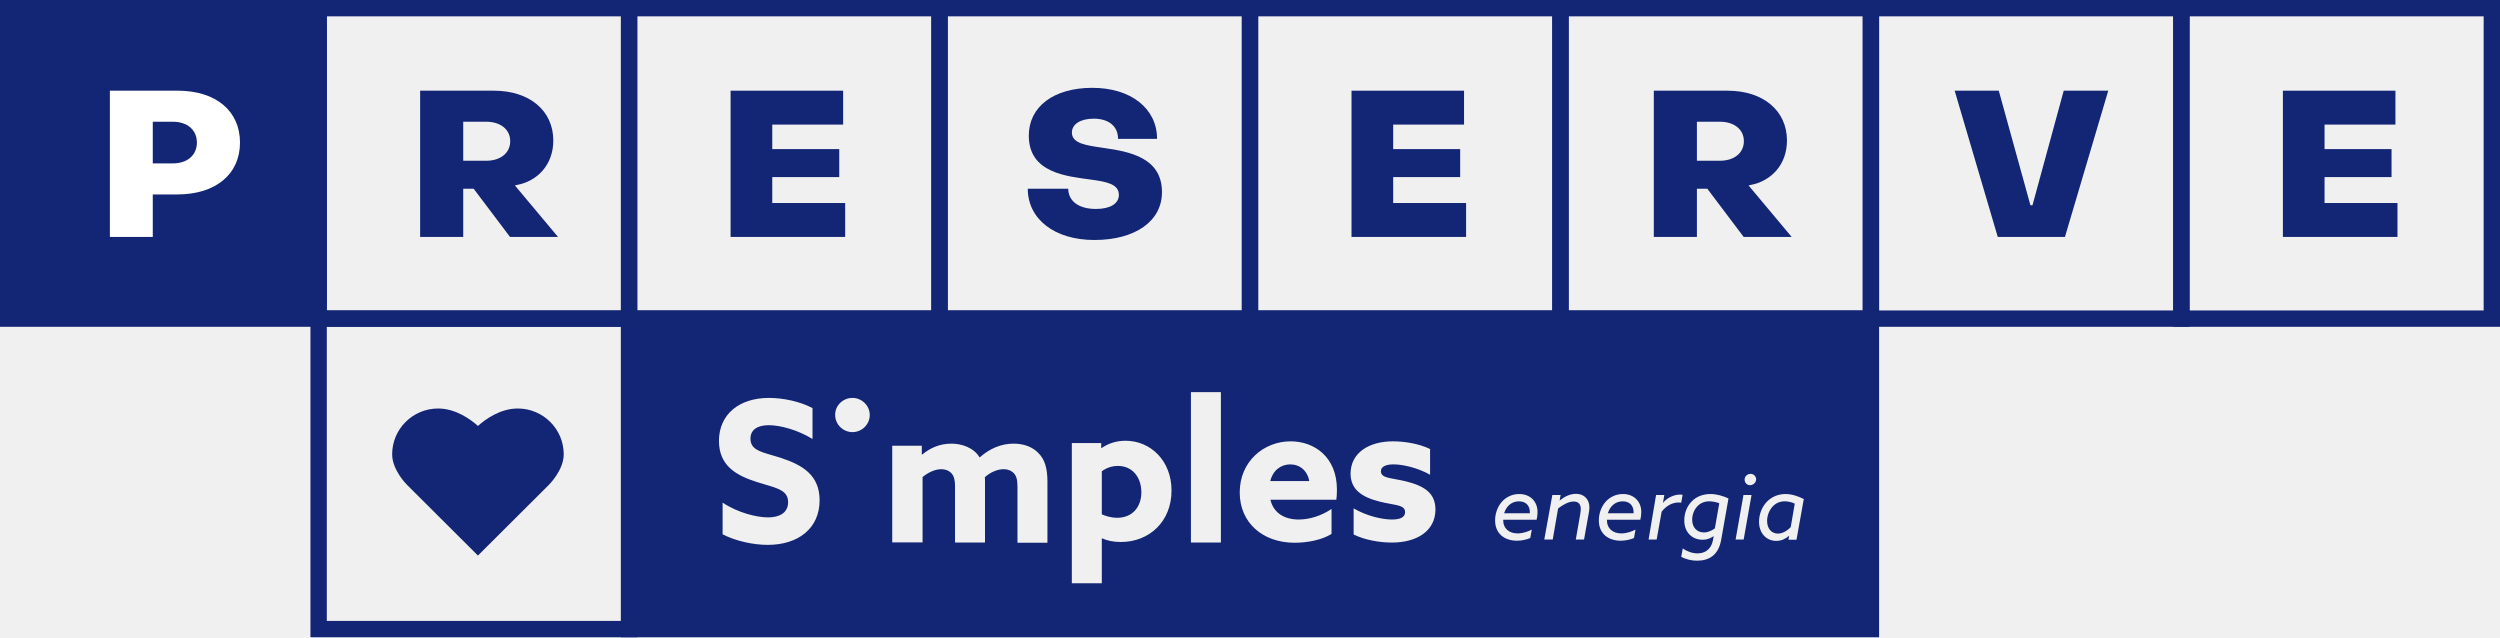
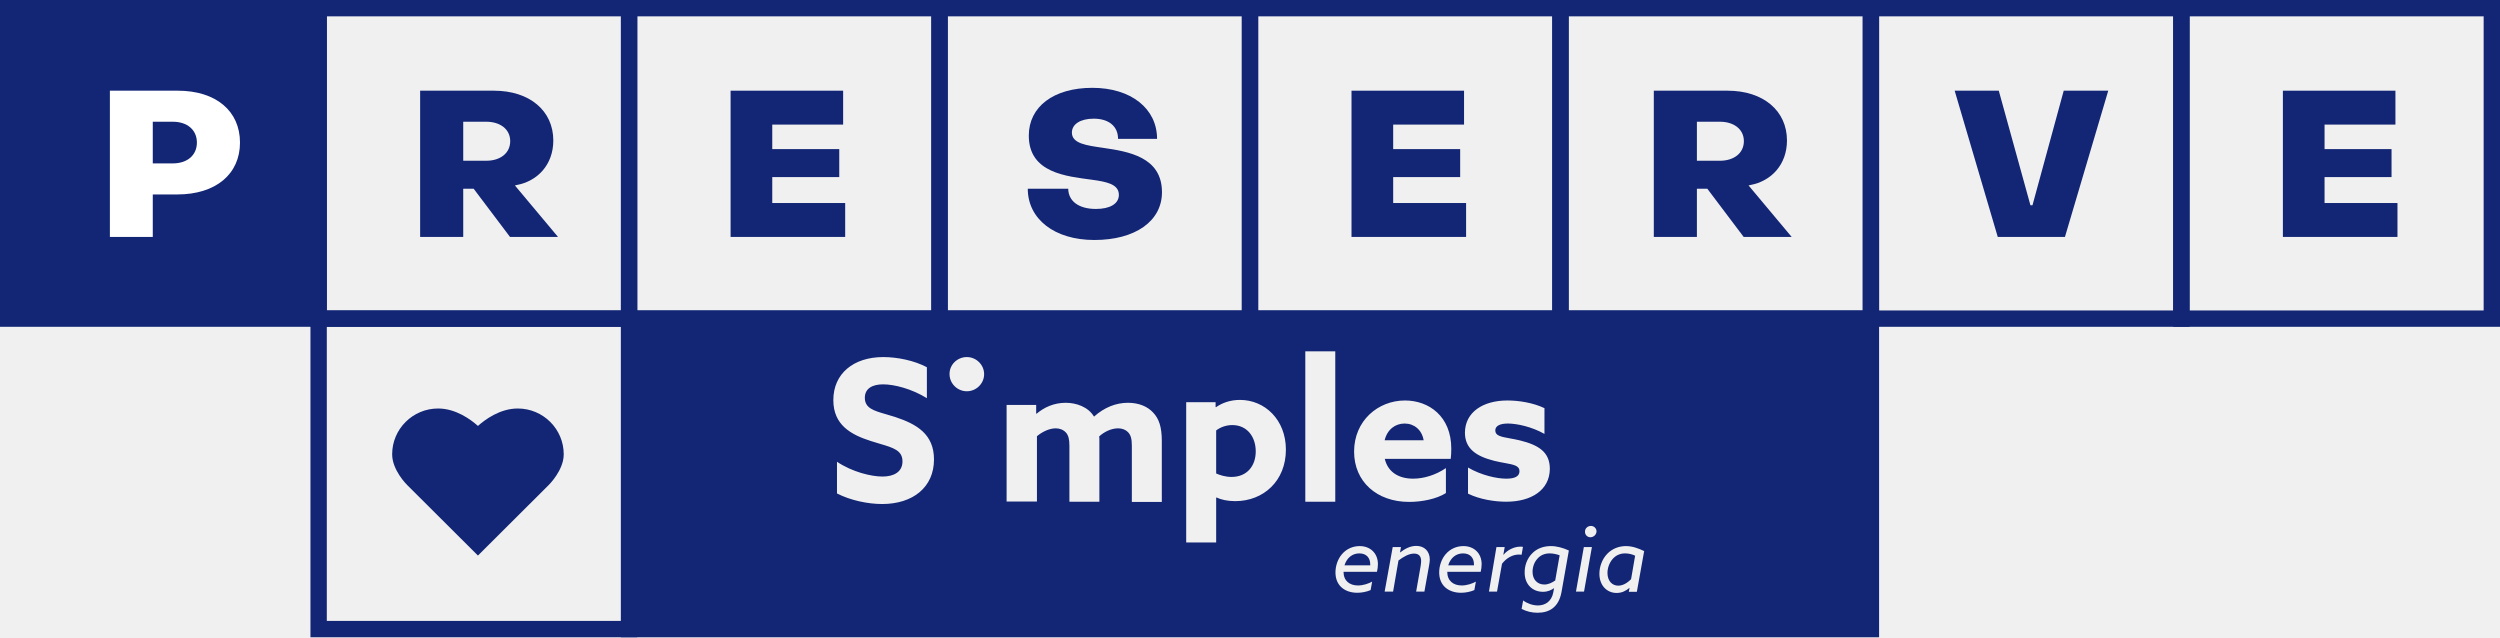
- <svg xmlns="http://www.w3.org/2000/svg" width="306" height="78" fill="none">
-   <path fill="#122675" stroke="#122675" stroke-width="2" d="M1 1h38v38H1z" />
-   <path d="M13.45 29h5.25v-5.2h3c4.725 0 7.675-2.5 7.675-6.35 0-3.85-2.925-6.35-7.625-6.35h-8.3V29zm5.25-9v-5.1h2.45c1.775 0 2.95 1 2.95 2.55C24.1 19 22.925 20 21.15 20H18.7z" fill="#fff" />
-   <path stroke="#122675" stroke-width="2" d="M39 1h38v38H39z" />
-   <path d="M51.425 29H56.7v-5.9h1.275l4.45 5.9H68.3l-5.275-6.3.2-.05c2.6-.475 4.5-2.525 4.5-5.45 0-3.65-2.9-6.1-7.275-6.1h-9.025V29zm5.275-9.325V14.9h2.825c1.675 0 2.925.9 2.925 2.375 0 1.5-1.25 2.4-2.925 2.4H56.7z" fill="#122675" />
-   <path stroke="#122675" stroke-width="2" d="M77 1h38v38H77z" />
-   <path d="M89.425 29h14.025v-4.15h-8.925v-3.175h8.2V18.25h-8.2v-3h8.675V11.1H89.425V29z" fill="#122675" />
-   <path stroke="#122675" stroke-width="2" d="M115 1h38v38h-38z" />
-   <path d="M133.95 29.375c5 0 8.275-2.3 8.275-5.85 0-4.325-4.125-4.975-7.175-5.425-2.075-.3-3.85-.525-3.85-1.875 0-1 1-1.7 2.675-1.7 1.8 0 2.975.9 2.975 2.475h4.775c0-3.7-3.175-6.25-7.925-6.25-4.725 0-7.775 2.3-7.775 5.85 0 4.6 4.65 4.975 7.725 5.4 1.825.25 3.3.55 3.3 1.85 0 1.1-1.1 1.725-2.8 1.725-2.15 0-3.375-.975-3.4-2.475h-4.95c0 3.7 3.25 6.275 8.15 6.275z" fill="#122675" />
-   <path stroke="#122675" stroke-width="2" d="M153 1h38v38h-38z" />
-   <path d="M165.425 29h14.025v-4.15h-8.925v-3.175h8.2V18.25h-8.2v-3h8.675V11.1h-13.775V29z" fill="#122675" />
-   <path stroke="#122675" stroke-width="2" d="M191 1h38v38h-38z" />
-   <path d="M202.425 29h5.275v-5.9h1.275l4.45 5.9h5.875l-5.275-6.3.2-.05c2.6-.475 4.5-2.525 4.5-5.45 0-3.65-2.9-6.1-7.275-6.1h-9.025V29zm5.275-9.325V14.9h2.825c1.675 0 2.925.9 2.925 2.375 0 1.5-1.25 2.4-2.925 2.4H207.7z" fill="#122675" />
-   <path stroke="#122675" stroke-width="2" d="M229 1h38v38h-38z" />
-   <path d="M244.525 29h8.225l5.3-17.9h-5.45l-3.825 14.025h-.25L244.65 11.1h-5.4l5.275 17.9z" fill="#122675" />
-   <path stroke="#122675" stroke-width="2" d="M267 1h38v38h-38z" />
-   <path d="M279.425 29h14.025v-4.15h-8.925v-3.175h8.2V18.25h-8.2v-3h8.675V11.1h-13.775V29z" fill="#122675" />
-   <path stroke="#122675" stroke-width="2" d="M39 39h38v38H39z" />
-   <path fill-rule="evenodd" clip-rule="evenodd" d="M76 38h154v40H76V38zm12.447 23.52c1.857 1.246 4.185 1.81 5.572 1.81 1.387 0 2.445-.564 2.445-1.858 0-1.339-1.121-1.669-2.77-2.153-.348-.102-.72-.212-1.11-.339C90.165 58.204 88 57.03 88 53.972c0-3.245 2.469-5.267 6.113-5.267 1.716 0 3.81.424 5.337 1.247v3.785c-1.857-1.152-3.997-1.693-5.36-1.693-1.294 0-2.234.494-2.234 1.646 0 1.266 1.08 1.578 2.615 2.02.346.1.715.206 1.1.331 2.633.87 4.749 2.093 4.749 5.196 0 3.41-2.586 5.455-6.348 5.455-1.74 0-3.88-.447-5.525-1.293v-3.88zm18.01-10.722c0-1.152-.964-2.093-2.116-2.093-1.176 0-2.14.94-2.116 2.093 0 1.152.964 2.093 2.116 2.093 1.152 0 2.116-.94 2.116-2.093zm18.081 8.77c0-.893-.141-1.293-.423-1.622-.33-.353-.776-.518-1.247-.518-.846 0-1.716.424-2.327.988.023.165.023.353.023.54v7.454h-3.668v-6.842c0-.8-.117-1.27-.423-1.622-.329-.353-.776-.518-1.246-.518-.846 0-1.716.47-2.304.964v7.994h-3.715V54.56h3.621v1.058l.047.023c.917-.775 2.116-1.34 3.574-1.34 1.269 0 2.751.494 3.456 1.693 1.27-1.128 2.68-1.693 4.162-1.693 1.316 0 2.374.447 3.056 1.176.753.776 1.082 1.81 1.082 3.503v7.453h-3.668v-6.865zm6.654 11.827h3.668v-5.479l.047-.023c.54.258 1.316.447 2.28.447 3.48 0 6.208-2.493 6.208-6.302 0-3.668-2.587-6.09-5.62-6.09-1.175 0-2.163.353-2.939.894l-.047-.023v-.588h-3.597v17.164zm8.511-11.145c0 1.763-1.058 3.127-2.962 3.127-.729 0-1.411-.212-1.881-.423v-5.267a3.265 3.265 0 011.975-.658c1.81 0 2.868 1.434 2.868 3.22zM145.769 48h3.668v18.41h-3.668V48zm13.191 15.589c-1.693 0-3.057-.753-3.457-2.399v-.023h8.065c.047-.306.071-.847.071-1.246 0-3.974-2.751-5.902-5.667-5.902-3.292 0-6.231 2.469-6.231 6.254 0 3.715 2.822 6.16 6.725 6.16 1.575 0 3.362-.352 4.514-1.081v-3.057c-1.246.847-2.704 1.294-4.02 1.294zm-1.035-6.748c1.176 0 2.116.776 2.328 2.045h-4.773c.329-1.34 1.316-2.045 2.445-2.045zm7.759 5.384c1.646.964 3.55 1.364 4.679 1.364 1.011 0 1.622-.26 1.622-.917 0-.673-.707-.802-1.789-.998a20.149 20.149 0 01-1.314-.272c-2.234-.564-3.574-1.505-3.574-3.456.023-2.516 2.234-3.927 5.196-3.927 1.411 0 3.174.282 4.538.94v3.151c-1.575-.893-3.409-1.27-4.467-1.27-.964 0-1.552.283-1.552.847 0 .647.701.774 1.785.97.375.068.795.144 1.248.253 2.257.564 3.644 1.41 3.644 3.48-.023 2.61-2.28 4.02-5.337 4.02-1.411 0-3.245-.282-4.679-.987v-3.198zm48.705-1.639h-.988l-.964 5.455h.988l.964-5.455zm.564-1.928a.678.678 0 00-.682-.658c-.423 0-.752.33-.729.729 0 .353.282.658.659.658.399 0 .752-.329.752-.729zm-30.966 4.962c0 1.105.753 1.669 1.764 1.669.658 0 1.316-.235 1.74-.47l-.188 1.034c-.471.212-1.105.33-1.623.33-1.481 0-2.68-.824-2.68-2.493 0-.8.282-1.622.776-2.21a2.81 2.81 0 012.186-1.011c1.294 0 2.234.87 2.234 2.21 0 .306-.047.658-.117.94h-4.092zm.118-.8h3.151v-.117c0-.776-.447-1.34-1.341-1.34-.846 0-1.528.54-1.81 1.457zm6.913-2.234h-1.011l-.988 5.455h1.035l.658-3.809c.588-.447 1.27-.846 1.904-.846.612 0 .87.352.87.917 0 .164-.023.352-.07.658l-.541 3.08h1.011l.564-3.15c.071-.377.094-.588.094-.776 0-1.035-.681-1.67-1.645-1.67-.753 0-1.411.353-1.975.8h-.024l.118-.659zm5.666 3.034c0 1.105.752 1.669 1.763 1.669.659 0 1.317-.235 1.74-.47l-.188 1.034c-.47.212-1.105.33-1.622.33-1.481 0-2.68-.824-2.68-2.493 0-.8.282-1.622.775-2.21a2.814 2.814 0 012.187-1.011c1.293 0 2.234.87 2.234 2.21 0 .306-.047.658-.118.94h-4.091zm.118-.8h3.15v-.117c0-.776-.447-1.34-1.34-1.34-.846 0-1.528.54-1.81 1.457zm6.912-2.234h-1.011l-.917 5.455h.988l.611-3.41c.541-.704 1.293-1.128 2.069-1.128.066 0 .14.008.204.014.05.005.094.01.125.01l.165-.964c-.118-.024-.235-.024-.353-.024-.705 0-1.552.4-2.022.988h-.024l.165-.94zm3.362.776c.565-.587 1.388-.893 2.281-.893.729 0 1.505.212 2.21.54l-.893 5.056c-.329 1.857-1.458 2.563-2.939 2.563a4.186 4.186 0 01-1.952-.47l.188-1.035c.47.352 1.152.611 1.811.611.87 0 1.669-.47 1.881-1.599l.094-.517c-.353.235-.753.447-1.364.447-1.293 0-2.234-.94-2.234-2.328-.023-.87.306-1.763.917-2.375zm1.482 3.81c.493 0 .94-.212 1.34-.495l.541-3.08a3.65 3.65 0 00-1.223-.235c-.658 0-1.152.259-1.481.635-.4.423-.612 1.035-.612 1.623 0 .94.588 1.551 1.435 1.551zm10.345.893h.987l.894-4.985c-.682-.329-1.434-.611-2.234-.611-.799 0-1.646.282-2.28.94-.659.682-.964 1.623-.964 2.446 0 1.434.917 2.35 2.116 2.35.658 0 1.152-.281 1.551-.61h.024l-.094.47zm-.447-4.703c.447 0 .894.118 1.223.282l-.494 2.869c-.47.494-1.034.8-1.575.8-.729 0-1.317-.565-1.317-1.552 0-.588.212-1.223.635-1.717.353-.4.846-.682 1.528-.682z" fill="#122675" />
-   <path d="M63.375 50c-2.169 0-3.995 1.348-4.875 2.133-.88-.785-2.706-2.133-4.875-2.133C50.523 50 48 52.514 48 55.606c0 1.936 1.774 3.698 1.845 3.768L58.5 68l8.65-8.621c.076-.075 1.85-1.837 1.85-3.773C69 52.514 66.477 50 63.375 50z" fill="#122675" />
+ <svg xmlns="http://www.w3.org/2000/svg" width="306" height="78" viewBox="0 0 306 78" fill="none">
+   <rect x="1" y="1" width="38" height="38" fill="#122675" stroke="#122675" stroke-width="2" />
+   <path d="M13.45 29H18.7V23.8H21.7C26.425 23.8 29.375 21.3 29.375 17.45C29.375 13.6 26.45 11.1 21.75 11.1H13.45V29ZM18.7 20V14.9H21.15C22.925 14.9 24.1 15.9 24.1 17.45C24.1 19 22.925 20 21.15 20H18.7Z" fill="white" />
+   <rect x="39" y="1" width="38" height="38" stroke="#122675" stroke-width="2" />
+   <path d="M51.425 29H56.7V23.1H57.975L62.425 29H68.3L63.025 22.7L63.225 22.65C65.825 22.175 67.725 20.125 67.725 17.2C67.725 13.55 64.825 11.1 60.45 11.1H51.425V29ZM56.7 19.675V14.9H59.525C61.2 14.9 62.45 15.8 62.45 17.275C62.45 18.775 61.2 19.675 59.525 19.675H56.7Z" fill="#122675" />
+   <rect x="77" y="1" width="38" height="38" stroke="#122675" stroke-width="2" />
+   <path d="M89.425 29H103.45V24.85H94.525V21.675H102.725V18.25H94.525V15.25H103.2V11.1H89.425V29Z" fill="#122675" />
+   <rect x="115" y="1" width="38" height="38" stroke="#122675" stroke-width="2" />
+   <path d="M133.95 29.375C138.95 29.375 142.225 27.075 142.225 23.525C142.225 19.2 138.1 18.55 135.05 18.1C132.975 17.8 131.2 17.575 131.2 16.225C131.2 15.225 132.2 14.525 133.875 14.525C135.675 14.525 136.85 15.425 136.85 17H141.625C141.625 13.3 138.45 10.75 133.7 10.75C128.975 10.75 125.925 13.05 125.925 16.6C125.925 21.2 130.575 21.575 133.65 22C135.475 22.25 136.95 22.55 136.95 23.85C136.95 24.95 135.85 25.575 134.15 25.575C132 25.575 130.775 24.6 130.75 23.1H125.8C125.8 26.8 129.05 29.375 133.95 29.375Z" fill="#122675" />
+   <rect x="153" y="1" width="38" height="38" stroke="#122675" stroke-width="2" />
+   <path d="M165.425 29H179.45V24.85H170.525V21.675H178.725V18.25H170.525V15.25H179.2V11.1H165.425V29Z" fill="#122675" />
+   <rect x="191" y="1" width="38" height="38" stroke="#122675" stroke-width="2" />
+   <path d="M202.425 29H207.7V23.1H208.975L213.425 29H219.3L214.025 22.7L214.225 22.65C216.825 22.175 218.725 20.125 218.725 17.2C218.725 13.55 215.825 11.1 211.45 11.1H202.425V29ZM207.7 19.675V14.9H210.525C212.2 14.9 213.45 15.8 213.45 17.275C213.45 18.775 212.2 19.675 210.525 19.675H207.7Z" fill="#122675" />
+   <rect x="229" y="1" width="38" height="38" stroke="#122675" stroke-width="2" />
+   <path d="M244.525 29H252.75L258.05 11.1H252.6L248.775 25.125H248.525L244.65 11.1H239.25L244.525 29Z" fill="#122675" />
+   <rect x="267" y="1" width="38" height="38" stroke="#122675" stroke-width="2" />
+   <path d="M279.425 29H293.45V24.85H284.525V21.675H292.725V18.25H284.525V15.25H293.2V11.1H279.425V29Z" fill="#122675" />
+   <rect x="39" y="39" width="38" height="38" stroke="#122675" stroke-width="2" />
+   <path fill-rule="evenodd" clip-rule="evenodd" d="M76 38H230V78H76V38ZM193.862 66.959H194.849L193.885 72.414H192.898L193.862 66.959ZM194.732 64.373C195.108 64.373 195.414 64.678 195.414 65.031C195.414 65.431 195.061 65.76 194.661 65.76C194.285 65.76 194.003 65.454 194.003 65.102C193.98 64.702 194.309 64.373 194.732 64.373ZM166.212 71.661C165.201 71.661 164.448 71.097 164.448 69.992H168.539C168.61 69.71 168.657 69.357 168.657 69.052C168.657 67.711 167.716 66.841 166.423 66.841C165.671 66.841 164.848 67.124 164.237 67.852C163.743 68.44 163.461 69.263 163.461 70.062C163.461 71.732 164.66 72.555 166.141 72.555C166.658 72.555 167.293 72.437 167.763 72.226L167.952 71.191C167.528 71.426 166.87 71.661 166.212 71.661ZM167.716 69.193H164.566C164.848 68.276 165.53 67.735 166.376 67.735C167.27 67.735 167.716 68.299 167.716 69.075V69.193ZM170.467 66.959H171.478L171.361 67.617H171.384C171.949 67.171 172.607 66.818 173.359 66.818C174.323 66.818 175.005 67.453 175.005 68.487C175.005 68.675 174.982 68.887 174.911 69.263L174.347 72.414H173.336L173.877 69.334C173.924 69.028 173.947 68.84 173.947 68.675C173.947 68.111 173.688 67.758 173.077 67.758C172.442 67.758 171.76 68.158 171.173 68.605L170.514 72.414H169.48L170.467 66.959ZM178.908 71.661C177.897 71.661 177.145 71.097 177.145 69.992H181.236C181.306 69.71 181.353 69.357 181.353 69.052C181.353 67.711 180.413 66.841 179.12 66.841C178.367 66.841 177.545 67.124 176.933 67.852C176.439 68.44 176.157 69.263 176.157 70.062C176.157 71.732 177.356 72.555 178.838 72.555C179.355 72.555 179.99 72.437 180.46 72.226L180.648 71.191C180.225 71.426 179.567 71.661 178.908 71.661ZM180.413 69.193H177.262C177.545 68.276 178.226 67.735 179.073 67.735C179.966 67.735 180.413 68.299 180.413 69.075V69.193ZM183.164 66.959H184.175L184.01 67.9H184.034C184.504 67.312 185.351 66.912 186.056 66.912C186.174 66.912 186.291 66.912 186.409 66.936L186.244 67.9C186.213 67.9 186.169 67.895 186.119 67.89C186.055 67.883 185.981 67.876 185.915 67.876C185.139 67.876 184.387 68.299 183.846 69.005L183.235 72.414H182.247L183.164 66.959ZM189.818 66.841C188.924 66.841 188.101 67.147 187.537 67.735C186.926 68.346 186.596 69.24 186.62 70.11C186.62 71.497 187.56 72.437 188.854 72.437C189.465 72.437 189.865 72.226 190.217 71.99L190.123 72.508C189.912 73.636 189.112 74.107 188.242 74.107C187.584 74.107 186.902 73.848 186.432 73.495L186.244 74.53C186.879 74.859 187.537 75 188.195 75C189.677 75 190.805 74.295 191.134 72.437L192.028 67.382C191.322 67.053 190.546 66.841 189.818 66.841ZM190.358 71.05C189.959 71.332 189.512 71.544 189.018 71.544C188.172 71.544 187.584 70.933 187.584 69.992C187.584 69.404 187.796 68.793 188.195 68.37C188.524 67.993 189.018 67.735 189.677 67.735C190.123 67.735 190.594 67.852 190.899 67.97L190.358 71.05ZM200.351 72.437H199.364L199.458 71.967H199.434C199.034 72.296 198.541 72.578 197.882 72.578C196.683 72.578 195.766 71.661 195.766 70.227C195.766 69.404 196.072 68.464 196.73 67.782C197.365 67.124 198.212 66.841 199.011 66.841C199.81 66.841 200.563 67.124 201.245 67.453L200.351 72.437ZM200.14 68.017C199.81 67.852 199.364 67.735 198.917 67.735C198.235 67.735 197.741 68.017 197.389 68.417C196.965 68.91 196.754 69.545 196.754 70.133C196.754 71.121 197.342 71.685 198.07 71.685C198.611 71.685 199.176 71.379 199.646 70.885L200.14 68.017ZM108.019 58.33C106.632 58.33 104.304 57.766 102.447 56.519V60.399C104.092 61.245 106.232 61.692 107.972 61.692C111.734 61.692 114.32 59.647 114.32 56.237C114.32 53.134 112.204 51.911 109.571 51.041C109.186 50.916 108.817 50.809 108.472 50.71L108.471 50.71L108.471 50.71L108.471 50.71L108.471 50.71L108.471 50.71C106.936 50.267 105.856 49.956 105.856 48.69C105.856 47.538 106.796 47.044 108.09 47.044C109.453 47.044 111.593 47.585 113.45 48.737V44.952C111.922 44.129 109.829 43.705 108.113 43.705C104.469 43.705 102 45.727 102 48.972C102 52.029 104.163 53.204 106.585 53.98C106.974 54.107 107.346 54.217 107.694 54.319C109.342 54.803 110.464 55.133 110.464 56.472C110.464 57.766 109.406 58.33 108.019 58.33ZM118.341 43.705C119.493 43.705 120.457 44.646 120.457 45.798C120.457 46.95 119.493 47.891 118.341 47.891C117.189 47.891 116.225 46.95 116.225 45.798C116.201 44.646 117.165 43.705 118.341 43.705ZM138.114 52.946C138.396 53.275 138.537 53.675 138.537 54.568V61.434H142.205V53.98C142.205 52.287 141.876 51.253 141.124 50.477C140.442 49.748 139.384 49.301 138.067 49.301C136.586 49.301 135.175 49.865 133.906 50.994C133.2 49.795 131.719 49.301 130.449 49.301C128.992 49.301 127.792 49.865 126.875 50.641L126.828 50.618V49.56H123.208V61.386H126.922V53.392C127.51 52.899 128.38 52.428 129.227 52.428C129.697 52.428 130.144 52.593 130.473 52.946C130.778 53.298 130.896 53.769 130.896 54.568V61.41H134.564V53.957C134.564 53.769 134.564 53.581 134.54 53.416C135.152 52.852 136.022 52.428 136.868 52.428C137.338 52.428 137.785 52.593 138.114 52.946ZM148.859 66.395H145.191V49.231H148.789V49.819L148.836 49.842C149.612 49.301 150.599 48.949 151.775 48.949C154.808 48.949 157.394 51.37 157.394 55.038C157.394 58.847 154.667 61.34 151.187 61.34C150.223 61.34 149.447 61.151 148.906 60.893L148.859 60.916V66.395ZM150.74 58.377C152.645 58.377 153.703 57.013 153.703 55.25C153.703 53.463 152.645 52.029 150.834 52.029C150.082 52.029 149.377 52.287 148.859 52.687V57.954C149.33 58.165 150.011 58.377 150.74 58.377ZM163.437 43H159.769V61.41H163.437V43ZM169.503 56.19C169.903 57.836 171.267 58.589 172.96 58.589C174.276 58.589 175.734 58.142 176.98 57.295V60.352C175.828 61.081 174.041 61.433 172.466 61.433C168.563 61.433 165.741 58.988 165.741 55.273C165.741 51.488 168.68 49.019 171.972 49.019C174.888 49.019 177.638 50.947 177.638 54.921C177.638 55.32 177.615 55.861 177.568 56.167H169.503V56.19ZM174.253 53.886C174.041 52.616 173.101 51.84 171.925 51.84C170.796 51.84 169.809 52.546 169.48 53.886H174.253ZM184.363 58.589C183.234 58.589 181.33 58.189 179.684 57.225V60.422C181.118 61.128 182.952 61.41 184.363 61.41C187.419 61.41 189.677 59.999 189.7 57.389C189.7 55.32 188.313 54.474 186.056 53.91C185.603 53.801 185.183 53.725 184.808 53.657C183.724 53.461 183.023 53.334 183.023 52.687C183.023 52.123 183.61 51.84 184.574 51.84C185.633 51.84 187.466 52.217 189.042 53.11V49.959C187.678 49.301 185.915 49.019 184.504 49.019C181.541 49.019 179.331 50.43 179.308 52.946C179.308 54.897 180.648 55.837 182.882 56.402C183.358 56.521 183.802 56.602 184.195 56.673C185.277 56.87 185.985 56.999 185.985 57.672C185.985 58.33 185.374 58.589 184.363 58.589Z" fill="#122675" />
+   <path d="M63.375 50C61.206 50 59.38 51.348 58.5 52.133C57.62 51.348 55.794 50 53.625 50C50.523 50 48 52.514 48 55.606C48 57.542 49.774 59.304 49.845 59.374L58.5 68L67.15 59.379C67.226 59.304 69 57.542 69 55.606C69 52.514 66.477 50 63.375 50Z" fill="#122675" />
</svg>
